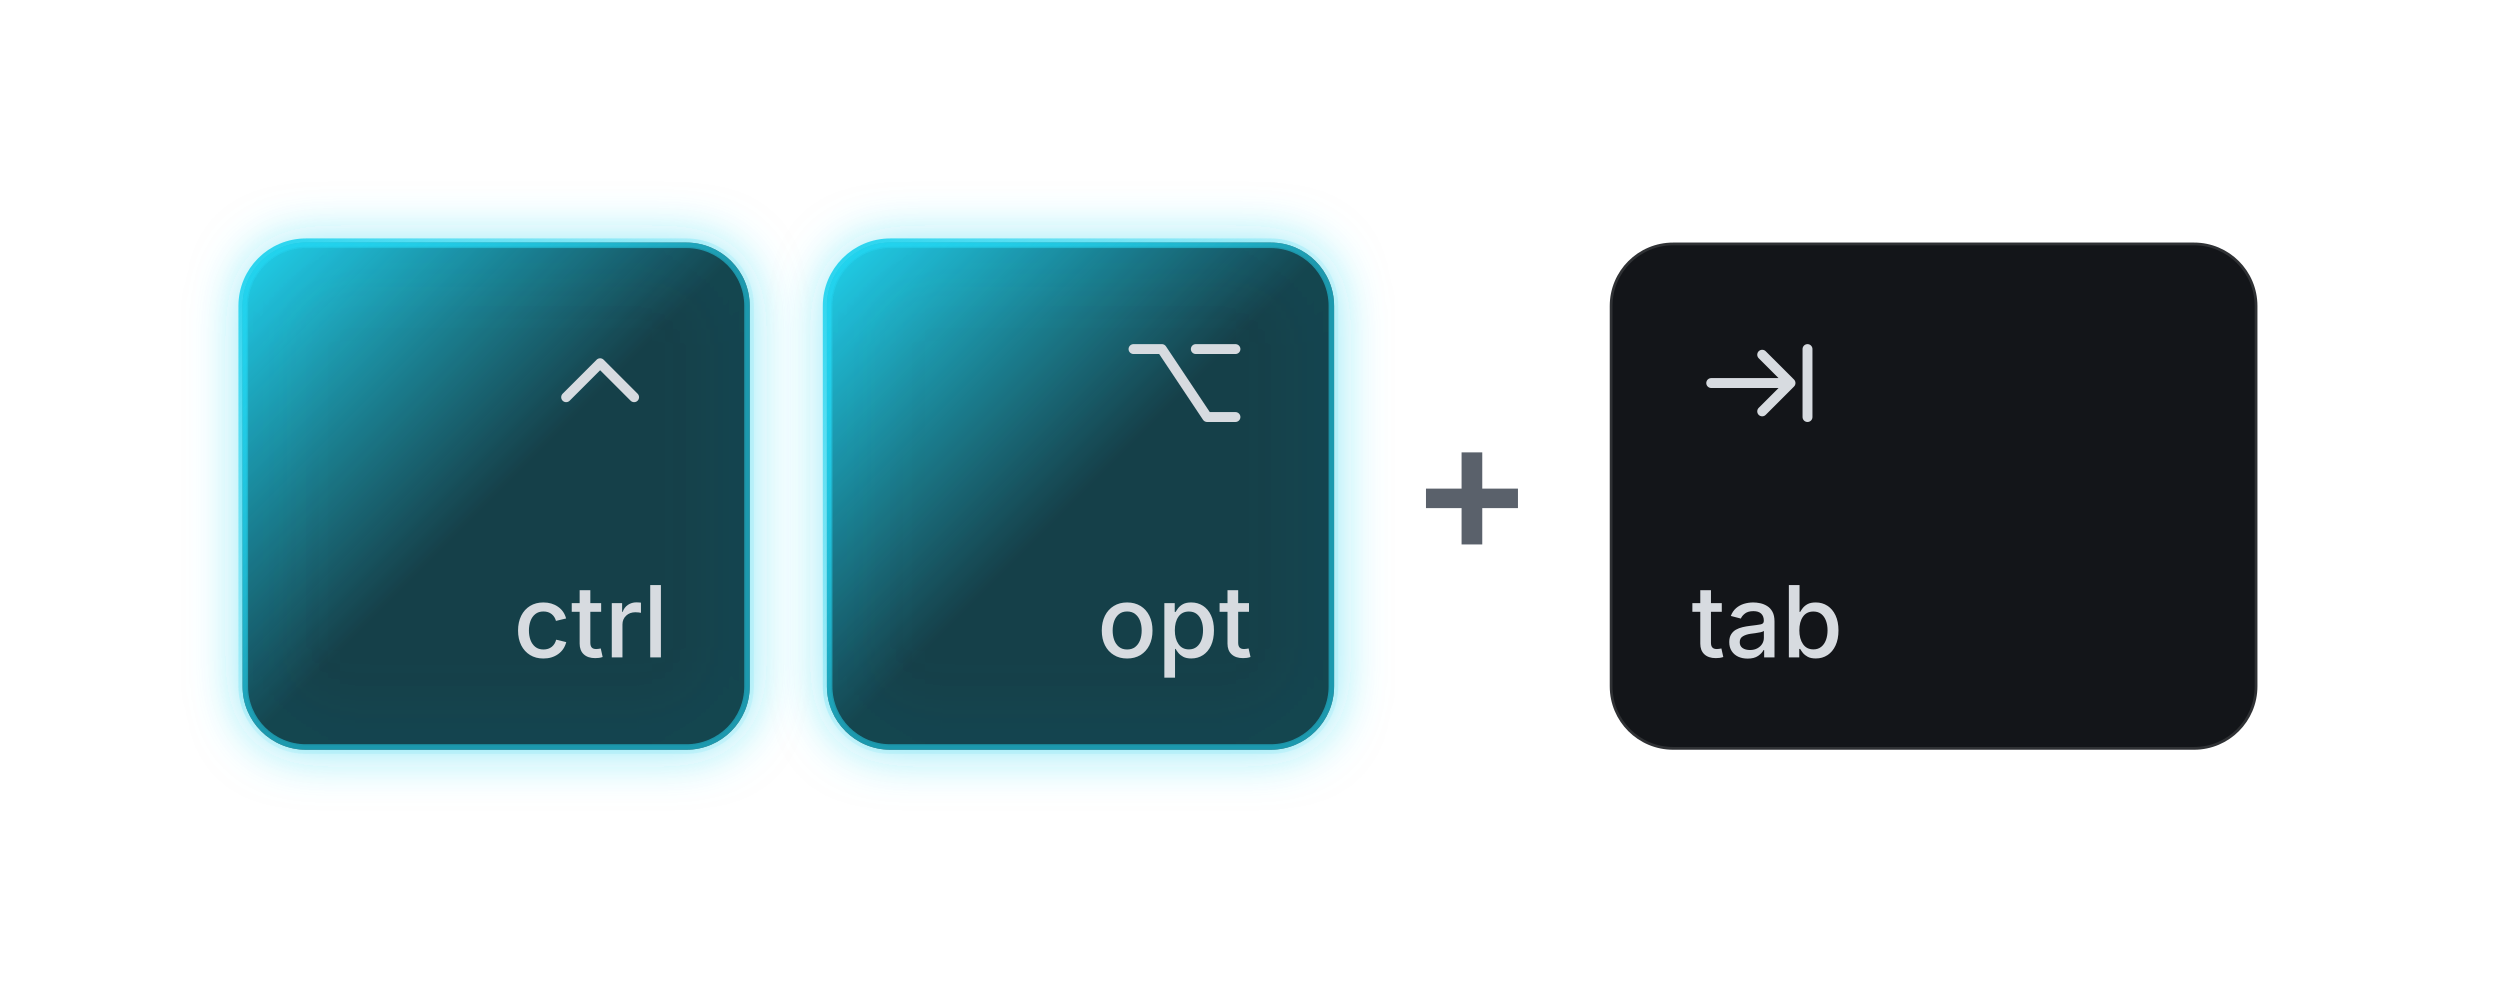
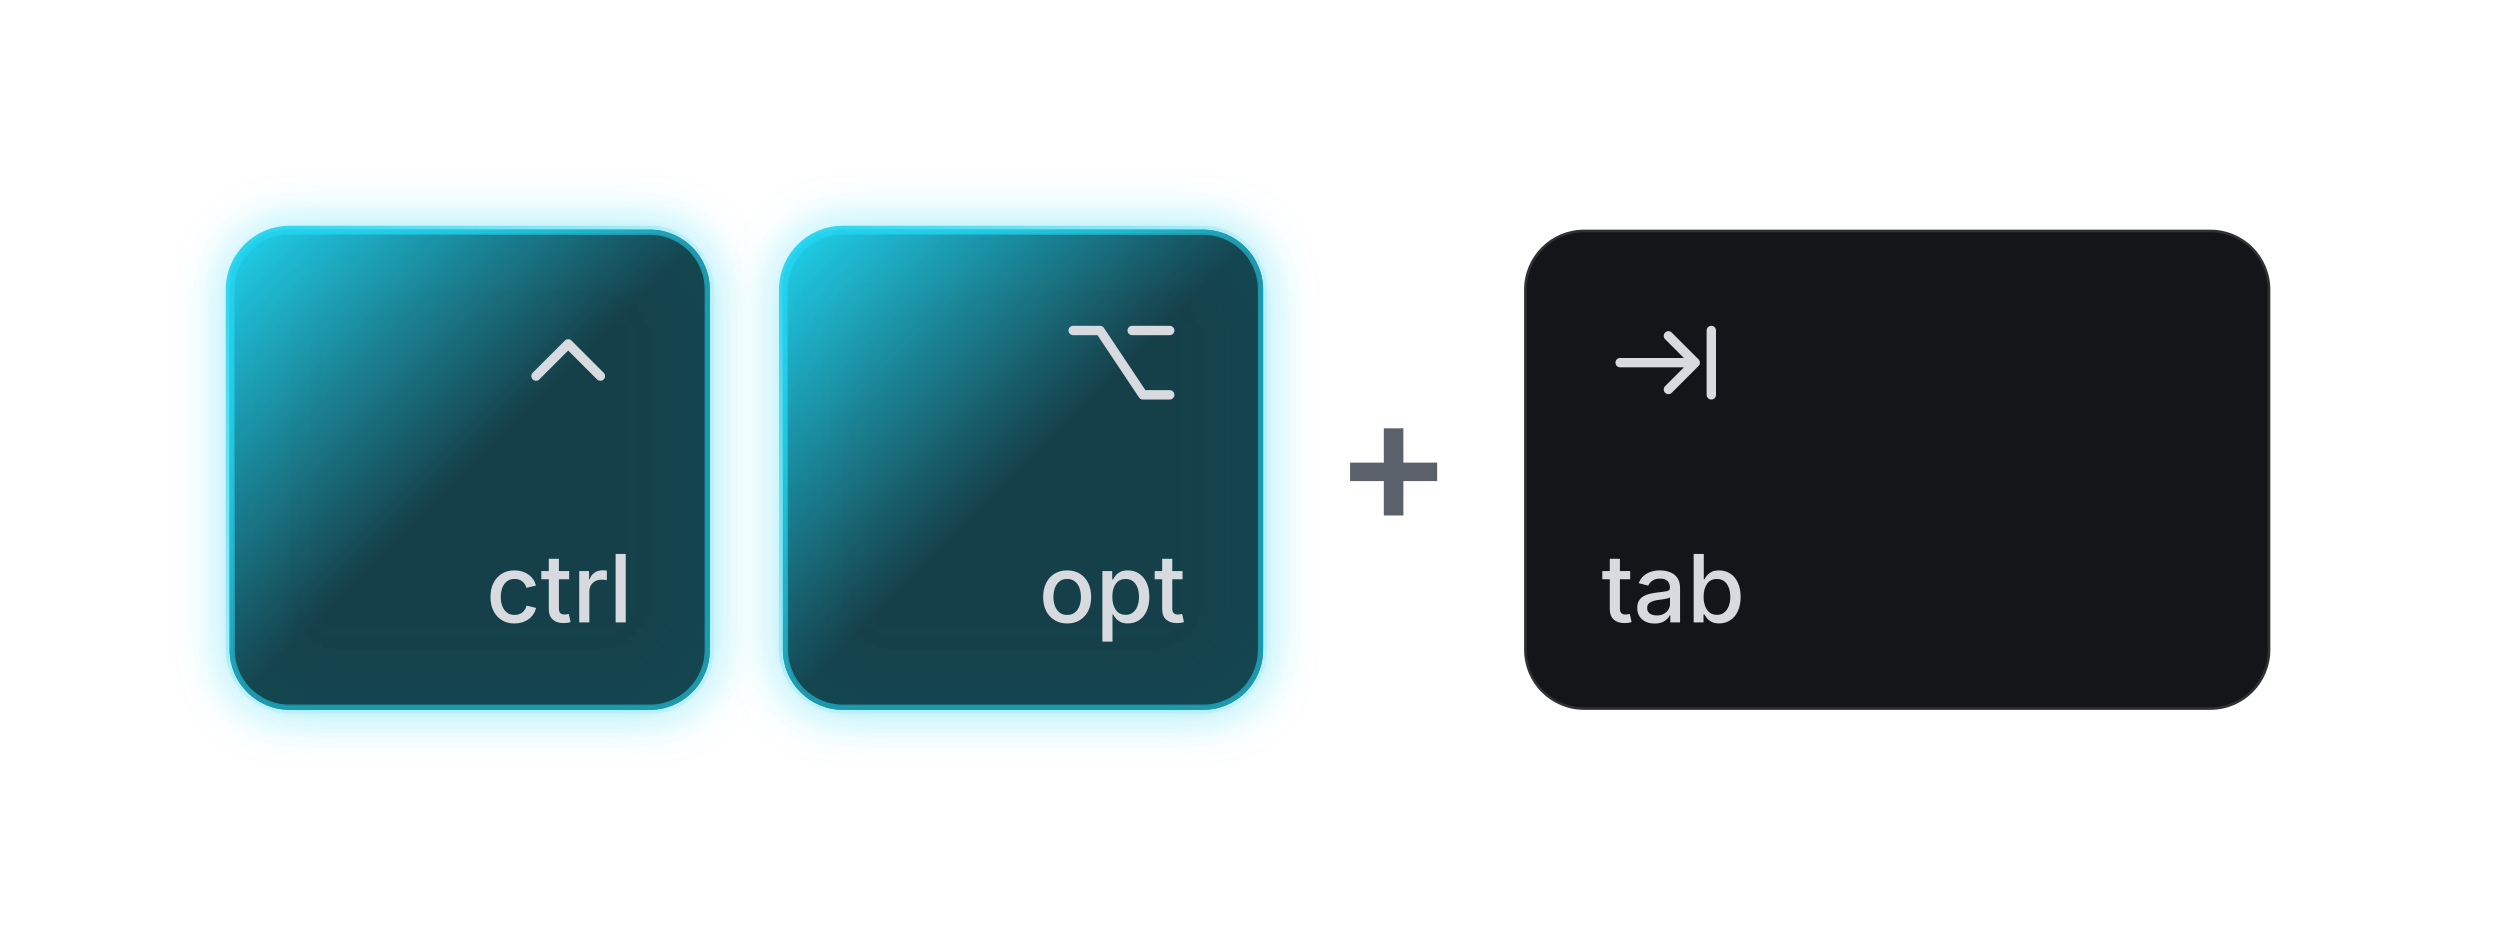
- <svg xmlns="http://www.w3.org/2000/svg" width="453.489" height="180" viewBox="0 0 453.489 180">
+ <svg xmlns="http://www.w3.org/2000/svg" width="478.978" height="180" viewBox="0 0 478.978 180">
  <defs>
    <clipPath id="c0">
      <path clip-rule="evenodd" d="M-100000 -100000H100000V100000H-100000ZM55.5 44H124.5A11.5 11.5 0 0 1 136 55.5V124.5A11.5 11.5 0 0 1 124.5 136H55.5A11.5 11.5 0 0 1 44 124.5V55.5A11.5 11.5 0 0 1 55.5 44Z" />
    </clipPath>
    <filter id="f1" x="-50%" y="-50%" width="200%" height="200%">
      <feGaussianBlur in="SourceAlpha" stdDeviation="4.6" result="blur" />
      <feFlood flood-color="rgb(34,211,238)" flood-opacity="0.55" result="tint" />
      <feComposite in="tint" in2="blur" operator="in" />
    </filter>
    <linearGradient id="g2" gradientUnits="userSpaceOnUse" x1="44" y1="44" x2="136" y2="136">
      <stop offset="0" stop-color="rgb(34,211,238)" />
      <stop offset="0.5" stop-color="rgb(34,211,238)" stop-opacity="0.1" />
    </linearGradient>
    <clipPath id="c3">
      <rect x="44" y="44" width="92" height="92" rx="11.5" />
    </clipPath>
    <filter id="f4" x="-50%" y="-50%" width="200%" height="200%">
      <feGaussianBlur in="SourceAlpha" stdDeviation="7.36" result="blur" />
      <feFlood flood-color="rgb(34,211,238)" flood-opacity="0.55" result="tint" />
      <feComposite in="tint" in2="blur" operator="in" result="shadow" />
      <feMerge>
        <feMergeNode in="shadow" />
        <feMergeNode in="SourceGraphic" />
      </feMerge>
    </filter>
    <linearGradient id="g5" gradientUnits="userSpaceOnUse" x1="44" y1="44" x2="136" y2="136">
      <stop offset="0" stop-color="rgb(34,211,238)" />
      <stop offset="0.5" stop-color="rgb(34,211,238)" stop-opacity="0.1" />
    </linearGradient>
    <clipPath id="c6">
      <path clip-rule="evenodd" d="M-100000 -100000H100000V100000H-100000ZM161.5 44H230.5A11.5 11.5 0 0 1 242 55.5V124.5A11.5 11.5 0 0 1 230.5 136H161.5A11.5 11.5 0 0 1 150 124.5V55.5A11.5 11.5 0 0 1 161.5 44Z" />
    </clipPath>
    <linearGradient id="g7" gradientUnits="userSpaceOnUse" x1="150" y1="44" x2="242" y2="136">
      <stop offset="0" stop-color="rgb(34,211,238)" />
      <stop offset="0.5" stop-color="rgb(34,211,238)" stop-opacity="0.1" />
    </linearGradient>
    <clipPath id="c8">
      <rect x="150" y="44" width="92" height="92" rx="11.5" />
    </clipPath>
    <linearGradient id="g9" gradientUnits="userSpaceOnUse" x1="150" y1="44" x2="242" y2="136">
      <stop offset="0" stop-color="rgb(34,211,238)" />
      <stop offset="0.5" stop-color="rgb(34,211,238)" stop-opacity="0.1" />
    </linearGradient>
  </defs>
  <g clip-path="url(#c0)">
    <rect x="44" y="44" width="92" height="92" rx="11.5" fill="#000" filter="url(#f1)" />
  </g>
  <rect x="44" y="44" width="92" height="92" rx="11.5" fill="#131519" />
  <rect x="44" y="44" width="92" height="92" rx="11.5" fill="url(#g2)" />
  <rect x="44" y="44" width="92" height="92" rx="11.5" fill="rgb(34,211,238)" fill-opacity="0.14" />
  <rect x="44" y="44" width="92" height="92" rx="11.5" fill="none" stroke="rgb(34,211,238)" stroke-opacity="0.55" stroke-width="2" clip-path="url(#c3)" filter="url(#f4)" />
  <rect x="44" y="44" width="92" height="92" rx="11.5" fill="none" stroke="url(#g5)" stroke-width="1.5" />
  <path transform="translate(96.532 57.156) scale(1.027333)" d="M6 14.5l6-6 6 6" fill="none" stroke="#d7dbe0" stroke-width="1.75" stroke-linecap="round" stroke-linejoin="round" />
  <g transform="translate(93.12746 119.2489) scale(0.008804688)" fill="#d7dbe0">
    <path transform="translate(0 0)" d="M618 23Q460 23 343 -49Q226 -121 161 -250Q96 -380 96 -553Q96 -727 161 -858Q226 -988 343 -1060Q460 -1132 618 -1132Q792 -1132 918 -1044Q1045 -957 1086 -802L877 -752Q854 -839 788 -892Q721 -946 619 -946Q518 -946 452 -893Q385 -840 352 -750Q320 -661 320 -553Q320 -446 352 -358Q385 -269 452 -216Q518 -163 619 -163Q723 -163 791 -218Q859 -274 881 -365L1089 -315Q1048 -157 921 -67Q794 23 618 23Z" />
    <path transform="translate(1182 0)" d="M626 -1118V-939H403V-302Q403 -235 432 -204Q460 -172 525 -172Q543 -172 570 -176Q598 -180 618 -184L657 -8Q622 4 582 10Q541 15 503 15Q351 15 267 -64Q183 -142 183 -284V-939H20V-1118H183V-1384H403V-1118Z" />
    <path transform="translate(1879 0)" d="M148 0V-1118H361V-938H373Q403 -1029 480 -1082Q558 -1134 656 -1134Q677 -1134 704 -1132Q732 -1130 749 -1128V-918Q737 -921 703 -926Q669 -930 634 -930Q519 -930 444 -860Q368 -789 368 -679V0Z" />
    <path transform="translate(2671 0)" d="M368 -1490V0H148V-1490Z" />
  </g>
  <g clip-path="url(#c6)">
    <rect x="150" y="44" width="92" height="92" rx="11.5" fill="#000" filter="url(#f1)" />
  </g>
  <rect x="150" y="44" width="92" height="92" rx="11.5" fill="#131519" />
  <rect x="150" y="44" width="92" height="92" rx="11.5" fill="url(#g7)" />
  <rect x="150" y="44" width="92" height="92" rx="11.5" fill="rgb(34,211,238)" fill-opacity="0.14" />
  <rect x="150" y="44" width="92" height="92" rx="11.5" fill="none" stroke="rgb(34,211,238)" stroke-opacity="0.55" stroke-width="2" clip-path="url(#c8)" filter="url(#f4)" />
  <rect x="150" y="44" width="92" height="92" rx="11.5" fill="none" stroke="url(#g9)" stroke-width="1.5" />
  <path transform="translate(202.532 57.156) scale(1.027333)" d="M3 6h5l8 12h5M14 6h7" fill="none" stroke="#d7dbe0" stroke-width="1.75" stroke-linecap="round" stroke-linejoin="round" />
  <g transform="translate(199.013 119.2489) scale(0.008804688)" fill="#d7dbe0">
    <path transform="translate(0 0)" d="M618 23Q461 23 344 -49Q226 -121 161 -250Q96 -380 96 -553Q96 -727 161 -858Q226 -988 344 -1060Q461 -1132 618 -1132Q776 -1132 894 -1060Q1011 -988 1076 -858Q1141 -727 1141 -553Q1141 -380 1076 -250Q1011 -121 894 -49Q776 23 618 23ZM618 -163Q720 -163 786 -216Q853 -270 886 -358Q918 -447 918 -553Q918 -660 886 -750Q853 -839 786 -892Q720 -946 618 -946Q517 -946 451 -892Q385 -839 352 -750Q320 -660 320 -553Q320 -447 352 -358Q385 -270 451 -216Q517 -163 618 -163Z" />
    <path transform="translate(1237 0)" d="M148 418V-1118H362V-936H380Q399 -970 434 -1016Q470 -1063 534 -1098Q598 -1132 703 -1132Q837 -1132 942 -1064Q1048 -996 1109 -867Q1170 -738 1170 -556Q1170 -376 1110 -246Q1050 -116 944 -47Q839 22 703 22Q601 22 537 -12Q473 -47 436 -93Q400 -139 380 -175H368V418ZM654 -165Q750 -165 814 -217Q879 -269 912 -358Q945 -447 945 -558Q945 -668 912 -756Q880 -843 816 -894Q751 -945 654 -945Q512 -945 438 -838Q364 -732 364 -558Q364 -383 439 -274Q514 -165 654 -165Z" />
    <path transform="translate(2503 0)" d="M626 -1118V-939H403V-302Q403 -235 432 -204Q460 -172 525 -172Q543 -172 570 -176Q598 -180 618 -184L657 -8Q622 4 582 10Q541 15 503 15Q351 15 267 -64Q183 -142 183 -284V-939H20V-1118H183V-1384H403V-1118Z" />
  </g>
  <g transform="translate(255.5615 100.2212) scale(0.01660156)" fill="#5a616b">
    <path transform="translate(0 0)" d="M576 -88V-485H187V-698H576V-1094H802V-698H1192V-485H802V-88Z" />
  </g>
-   <rect x="292" y="44" width="117.489" height="92" rx="11.5" fill="#131519" />
-   <rect x="292" y="44" width="117.489" height="92" rx="11.5" fill="none" stroke="rgb(255,255,255)" stroke-opacity="0.12" stroke-width="1" />
+   <rect x="292" y="44" width="142.978" height="92" rx="11.5" fill="#131519" />
+   <rect x="292" y="44" width="142.978" height="92" rx="11.5" fill="none" stroke="rgb(255,255,255)" stroke-opacity="0.12" stroke-width="1" />
  <path transform="translate(306.812 57.156) scale(1.027333)" d="M3.5 12h14M12.5 7l5 5-5 5M20.5 6v12" fill="none" stroke="#d7dbe0" stroke-width="1.75" stroke-linecap="round" stroke-linejoin="round" />
  <g transform="translate(306.812 119.2489) scale(0.008804688)" fill="#d7dbe0">
    <path transform="translate(0 0)" d="M626 -1118V-939H403V-302Q403 -235 432 -204Q460 -172 525 -172Q543 -172 570 -176Q598 -180 618 -184L657 -8Q622 4 582 10Q541 15 503 15Q351 15 267 -64Q183 -142 183 -284V-939H20V-1118H183V-1384H403V-1118Z" />
    <path transform="translate(697 0)" d="M461 25Q354 25 268 -14Q183 -54 133 -130Q83 -206 83 -316Q83 -411 120 -472Q157 -534 219 -570Q281 -605 358 -623Q434 -641 513 -650Q661 -667 728 -680Q795 -692 795 -751V-757Q795 -850 740 -902Q686 -953 581 -953Q471 -953 408 -905Q345 -857 322 -800L115 -854Q153 -954 224 -1015Q295 -1076 386 -1104Q478 -1132 578 -1132Q645 -1132 721 -1116Q797 -1100 864 -1058Q931 -1017 973 -940Q1015 -863 1015 -742V0H802V-153H791Q758 -87 678 -31Q597 25 461 25ZM510 -152Q599 -152 663 -188Q727 -223 762 -280Q796 -337 796 -403V-546Q780 -530 728 -518Q675 -507 617 -499Q559 -491 525 -487Q432 -474 366 -436Q299 -399 299 -313Q299 -233 358 -192Q418 -152 510 -152Z" />
    <path transform="translate(1860 0)" d="M703 22Q601 22 537 -12Q473 -47 436 -93Q400 -139 380 -175H362V0H148V-1490H368V-936H380Q399 -970 434 -1016Q470 -1063 534 -1098Q598 -1132 703 -1132Q837 -1132 942 -1064Q1048 -996 1109 -867Q1170 -738 1170 -556Q1170 -376 1110 -246Q1050 -116 944 -47Q839 22 703 22ZM654 -165Q750 -165 814 -217Q879 -269 912 -358Q945 -447 945 -558Q945 -668 912 -756Q880 -843 816 -894Q751 -945 654 -945Q512 -945 438 -838Q364 -732 364 -558Q364 -383 439 -274Q514 -165 654 -165Z" />
  </g>
</svg>
